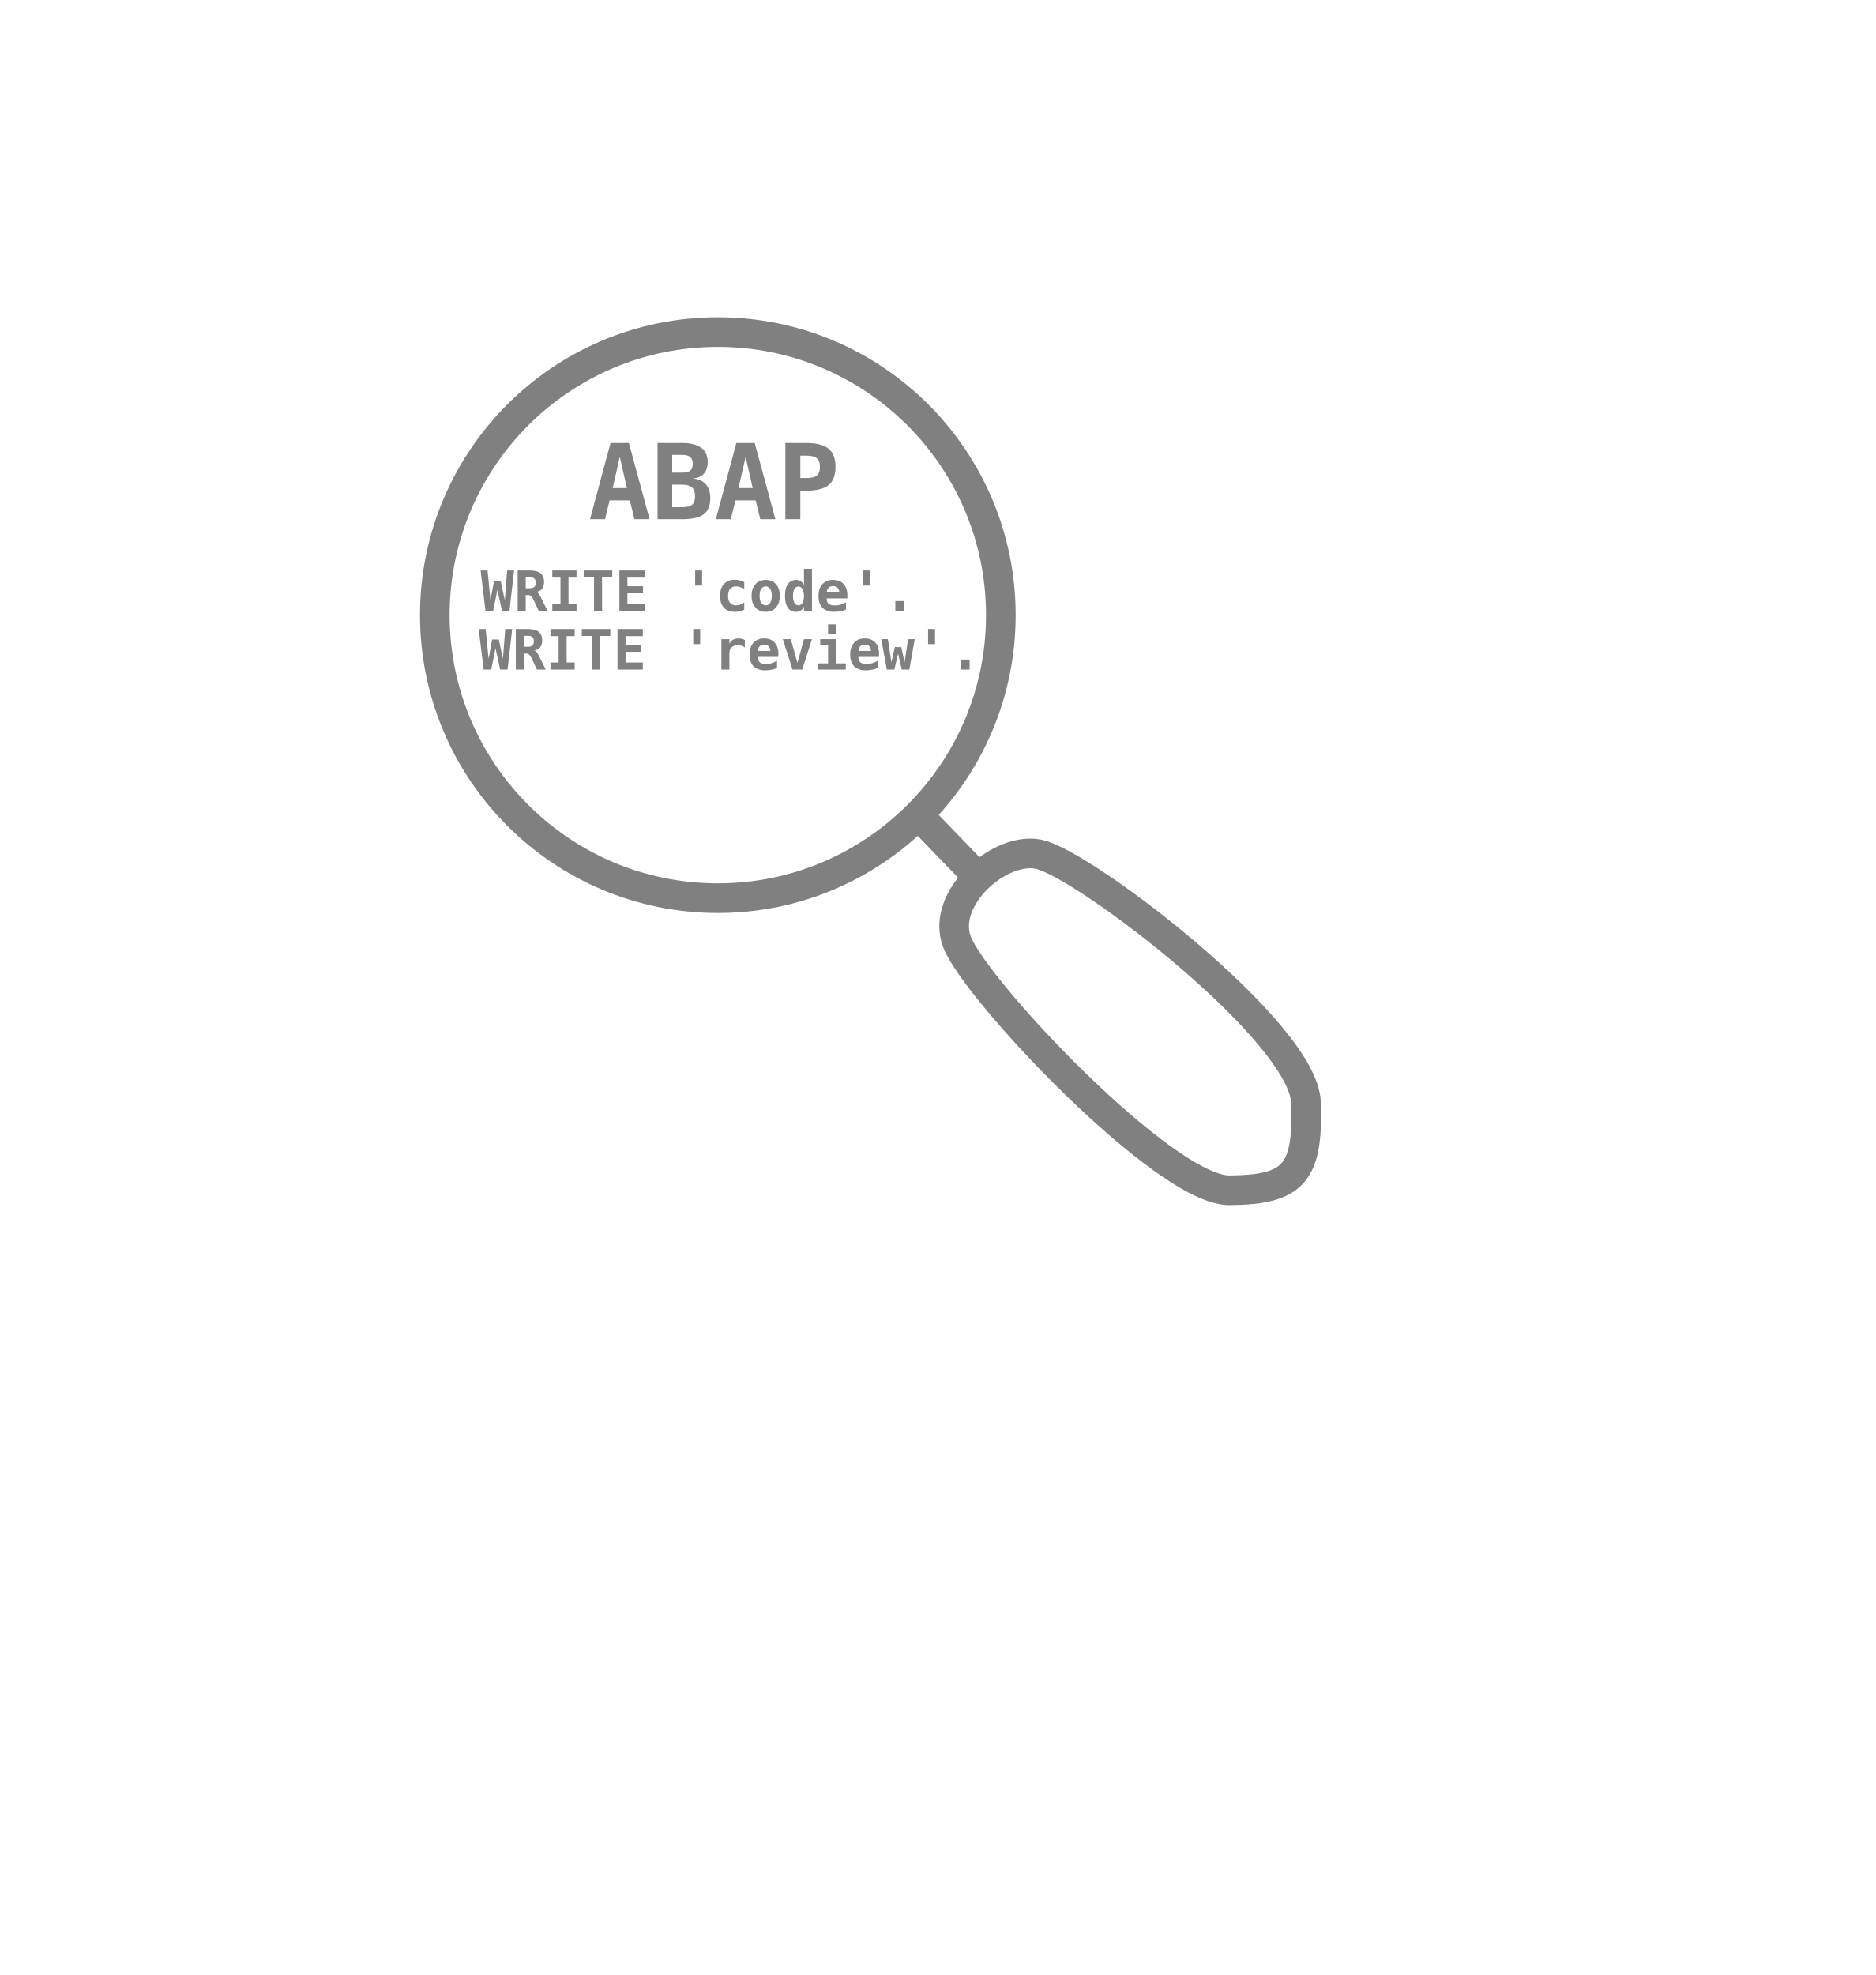
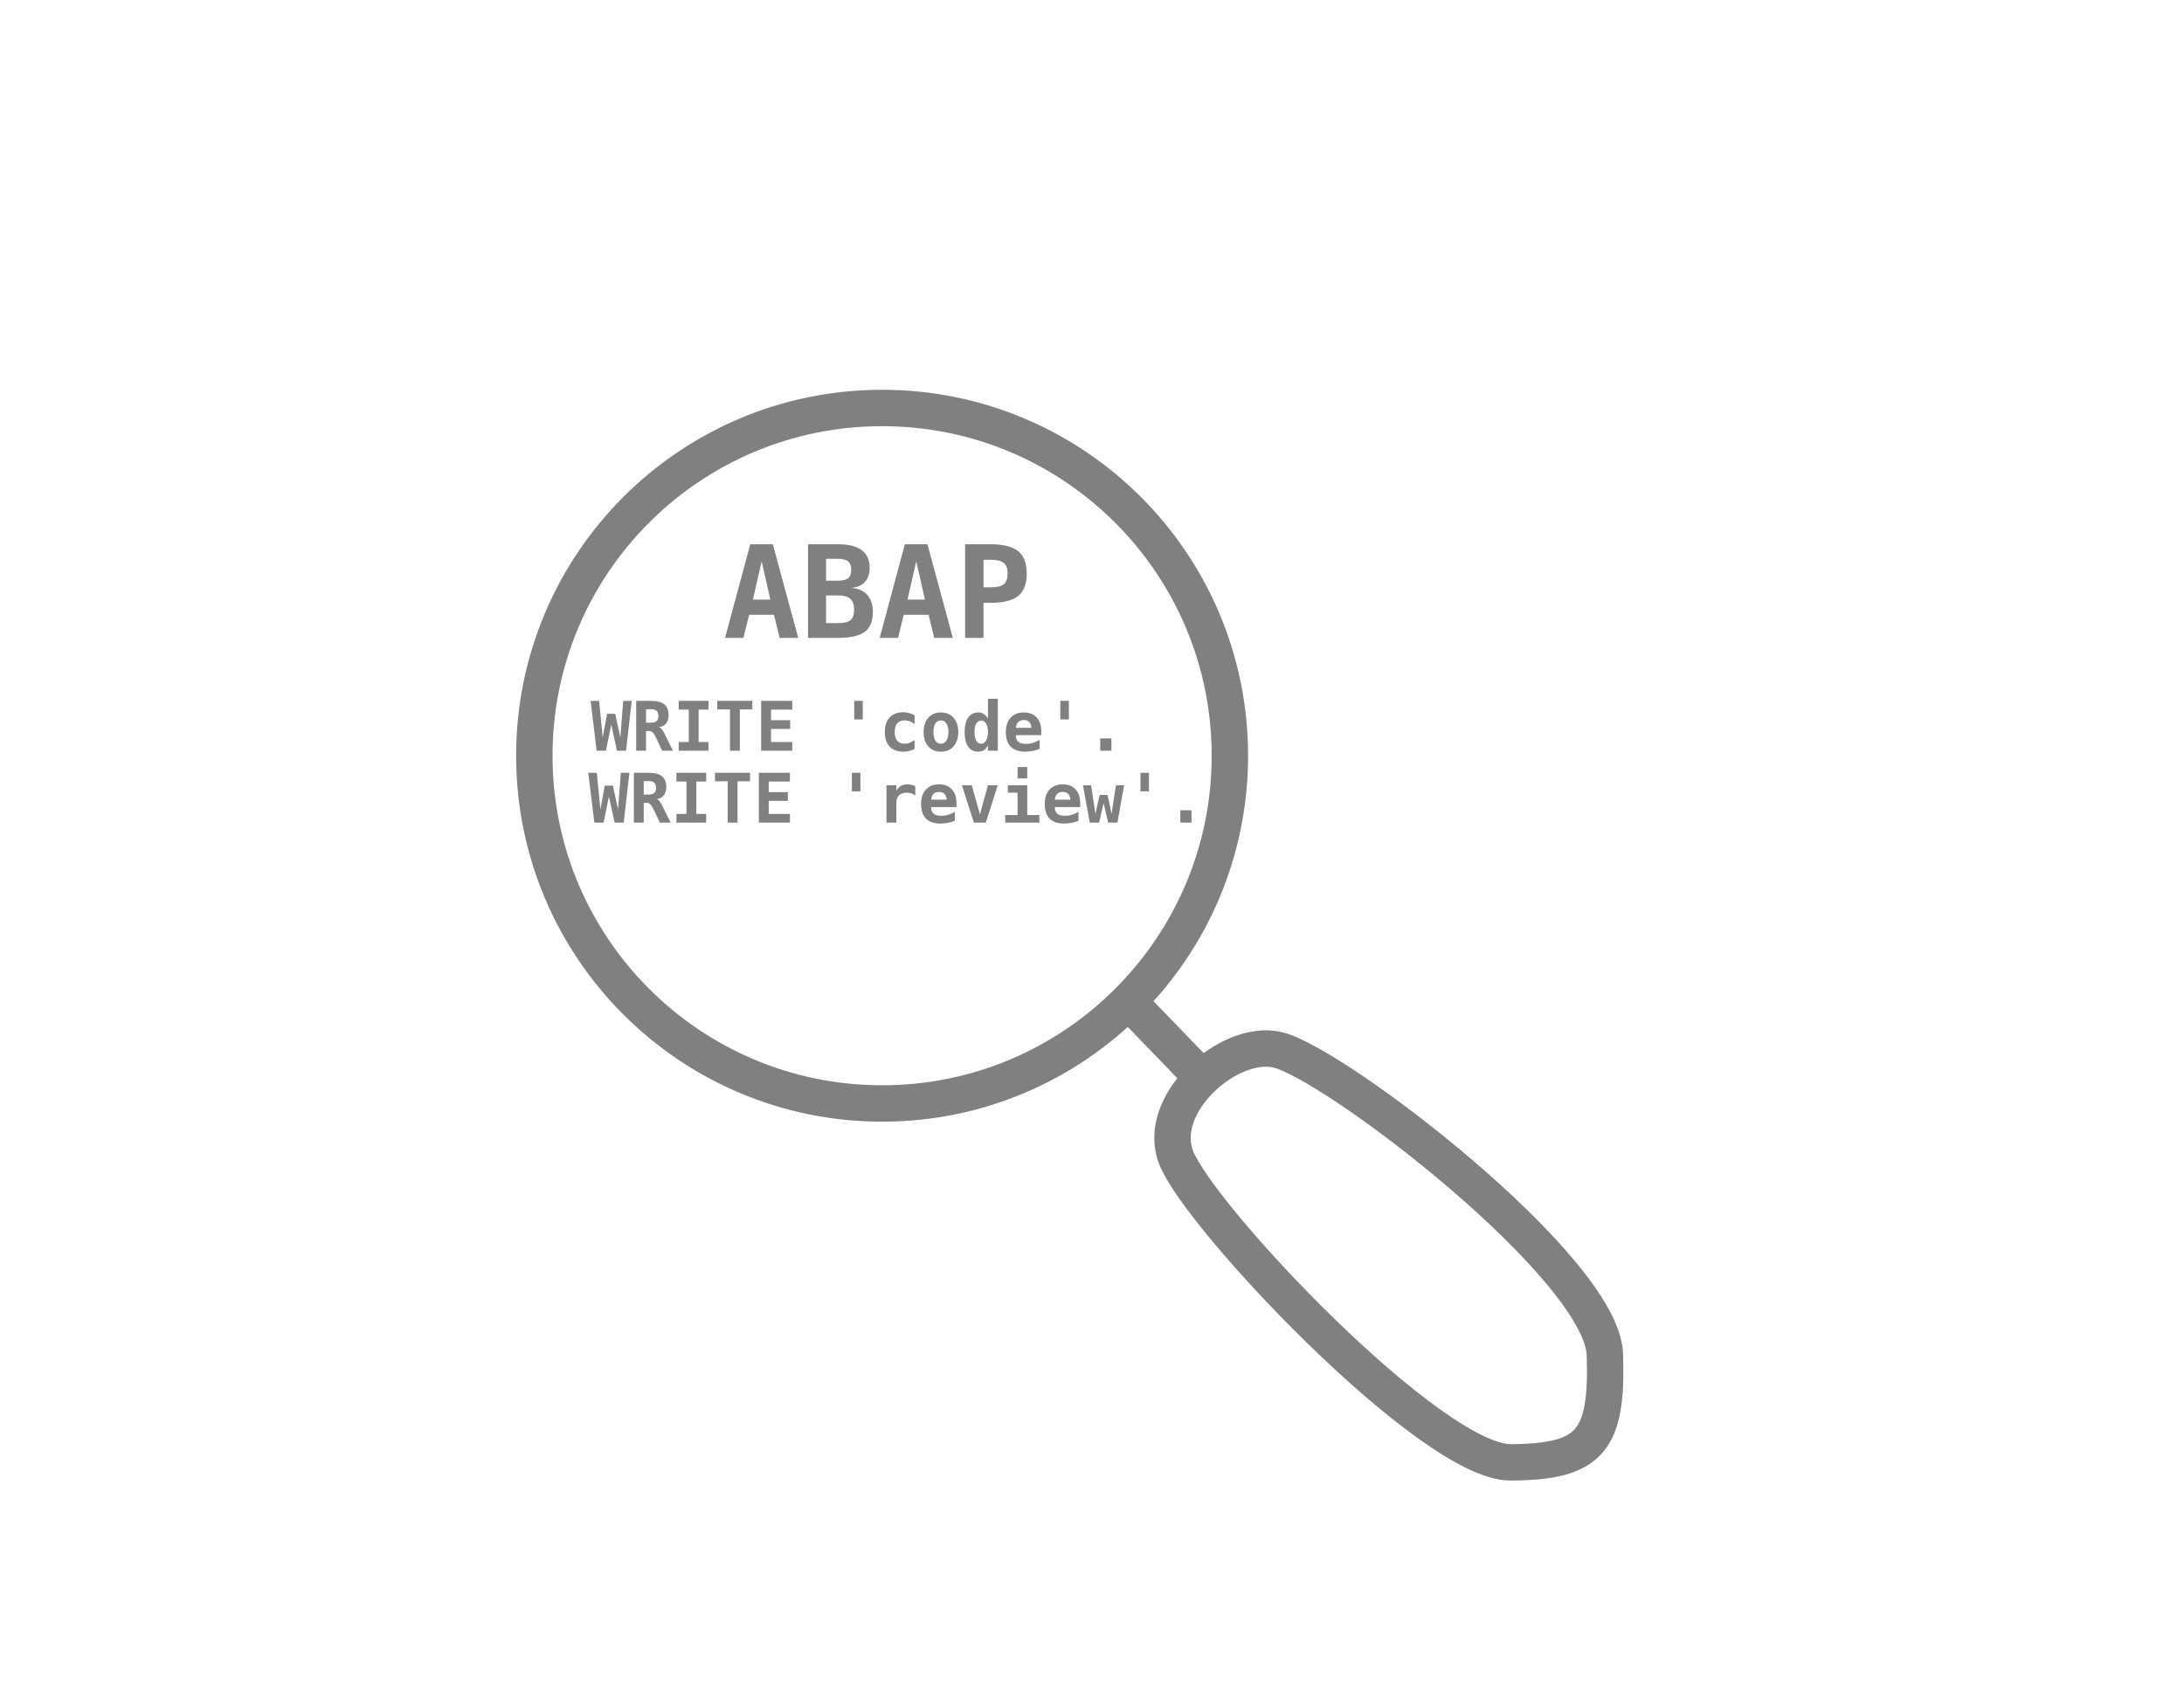
- <svg xmlns="http://www.w3.org/2000/svg" width="190mm" height="200mm" viewBox="0 0 190 200" version="1.1" id="svg8">
+ <svg xmlns="http://www.w3.org/2000/svg" width="180mm" height="140mm" viewBox="0 0 180 140" version="1.1" id="svg8">
  <defs id="defs2">
    </defs>
  <g id="layer1" transform="translate(-76.75092,-71.66424)">
    <ellipse style="fill:none;stroke:#808080;stroke-width:3;stroke-linecap:round;stroke-linejoin:round;stroke-miterlimit:4;stroke-dasharray:none;stroke-opacity:1;paint-order:markers stroke fill" id="path833" cx="149.452" cy="133.955" rx="28.663" ry="28.663" />
    <text xml:space="preserve" style="font-style:normal;font-weight:normal;font-size:10.583px;line-height:1.25;font-family:sans-serif;letter-spacing:0px;word-spacing:0px;fill:#808080;fill-opacity:1;stroke:none;stroke-width:0.265" x="136.336" y="124.241" id="text837">
      <tspan id="tspan835" x="136.336" y="124.241" style="font-style:normal;font-variant:normal;font-weight:bold;font-stretch:normal;font-family:monospace;-inkscape-font-specification:'monospace Bold';fill:#808080;fill-opacity:1;stroke-width:0.265">ABAP</tspan>
    </text>
    <text xml:space="preserve" style="font-style:normal;font-weight:normal;font-size:5.644px;line-height:1.25;font-family:sans-serif;letter-spacing:0px;word-spacing:0px;fill:#808080;fill-opacity:1;stroke:none;stroke-width:0.265" x="125.235" y="139.47" id="text837-1">
      <tspan id="tspan835-2" x="125.235" y="139.47" style="font-style:normal;font-variant:normal;font-weight:bold;font-stretch:normal;font-size:5.644px;font-family:monospace;-inkscape-font-specification:'monospace Bold';fill:#808080;fill-opacity:1;stroke-width:0.265">WRITE 'review'.</tspan>
    </text>
    <path style="fill:none;stroke:#808080;stroke-width:3;stroke-linecap:butt;stroke-linejoin:miter;stroke-miterlimit:4;stroke-dasharray:none;stroke-opacity:1" d="m 170.278,154.749 5.292,5.481" id="path863" />
    <path style="fill:none;stroke:#808080;stroke-width:3;stroke-linecap:butt;stroke-linejoin:miter;stroke-miterlimit:4;stroke-dasharray:none;stroke-opacity:1" d="m 181.996,158.183 c -3.975,-0.878 -10.02,4.47 -8.315,8.882 1.897,4.911 21.055,25.184 27.592,25.135 6.537,-0.049 7.983,-1.723 7.749,-8.882 -0.234,-7.16 -22.384,-24.11 -27.025,-25.135 z" id="path865" />
    <text xml:space="preserve" style="font-style:normal;font-weight:normal;font-size:5.644px;line-height:1.25;font-family:sans-serif;letter-spacing:0px;word-spacing:0px;fill:#808080;fill-opacity:1;stroke:none;stroke-width:0.265" x="125.427" y="133.542" id="text837-1-4">
      <tspan id="tspan835-2-8" x="125.427" y="133.542" style="font-style:normal;font-variant:normal;font-weight:bold;font-stretch:normal;font-size:5.644px;font-family:monospace;-inkscape-font-specification:'monospace Bold';fill:#808080;fill-opacity:1;stroke-width:0.265">WRITE 'code'.</tspan>
    </text>
  </g>
</svg>
